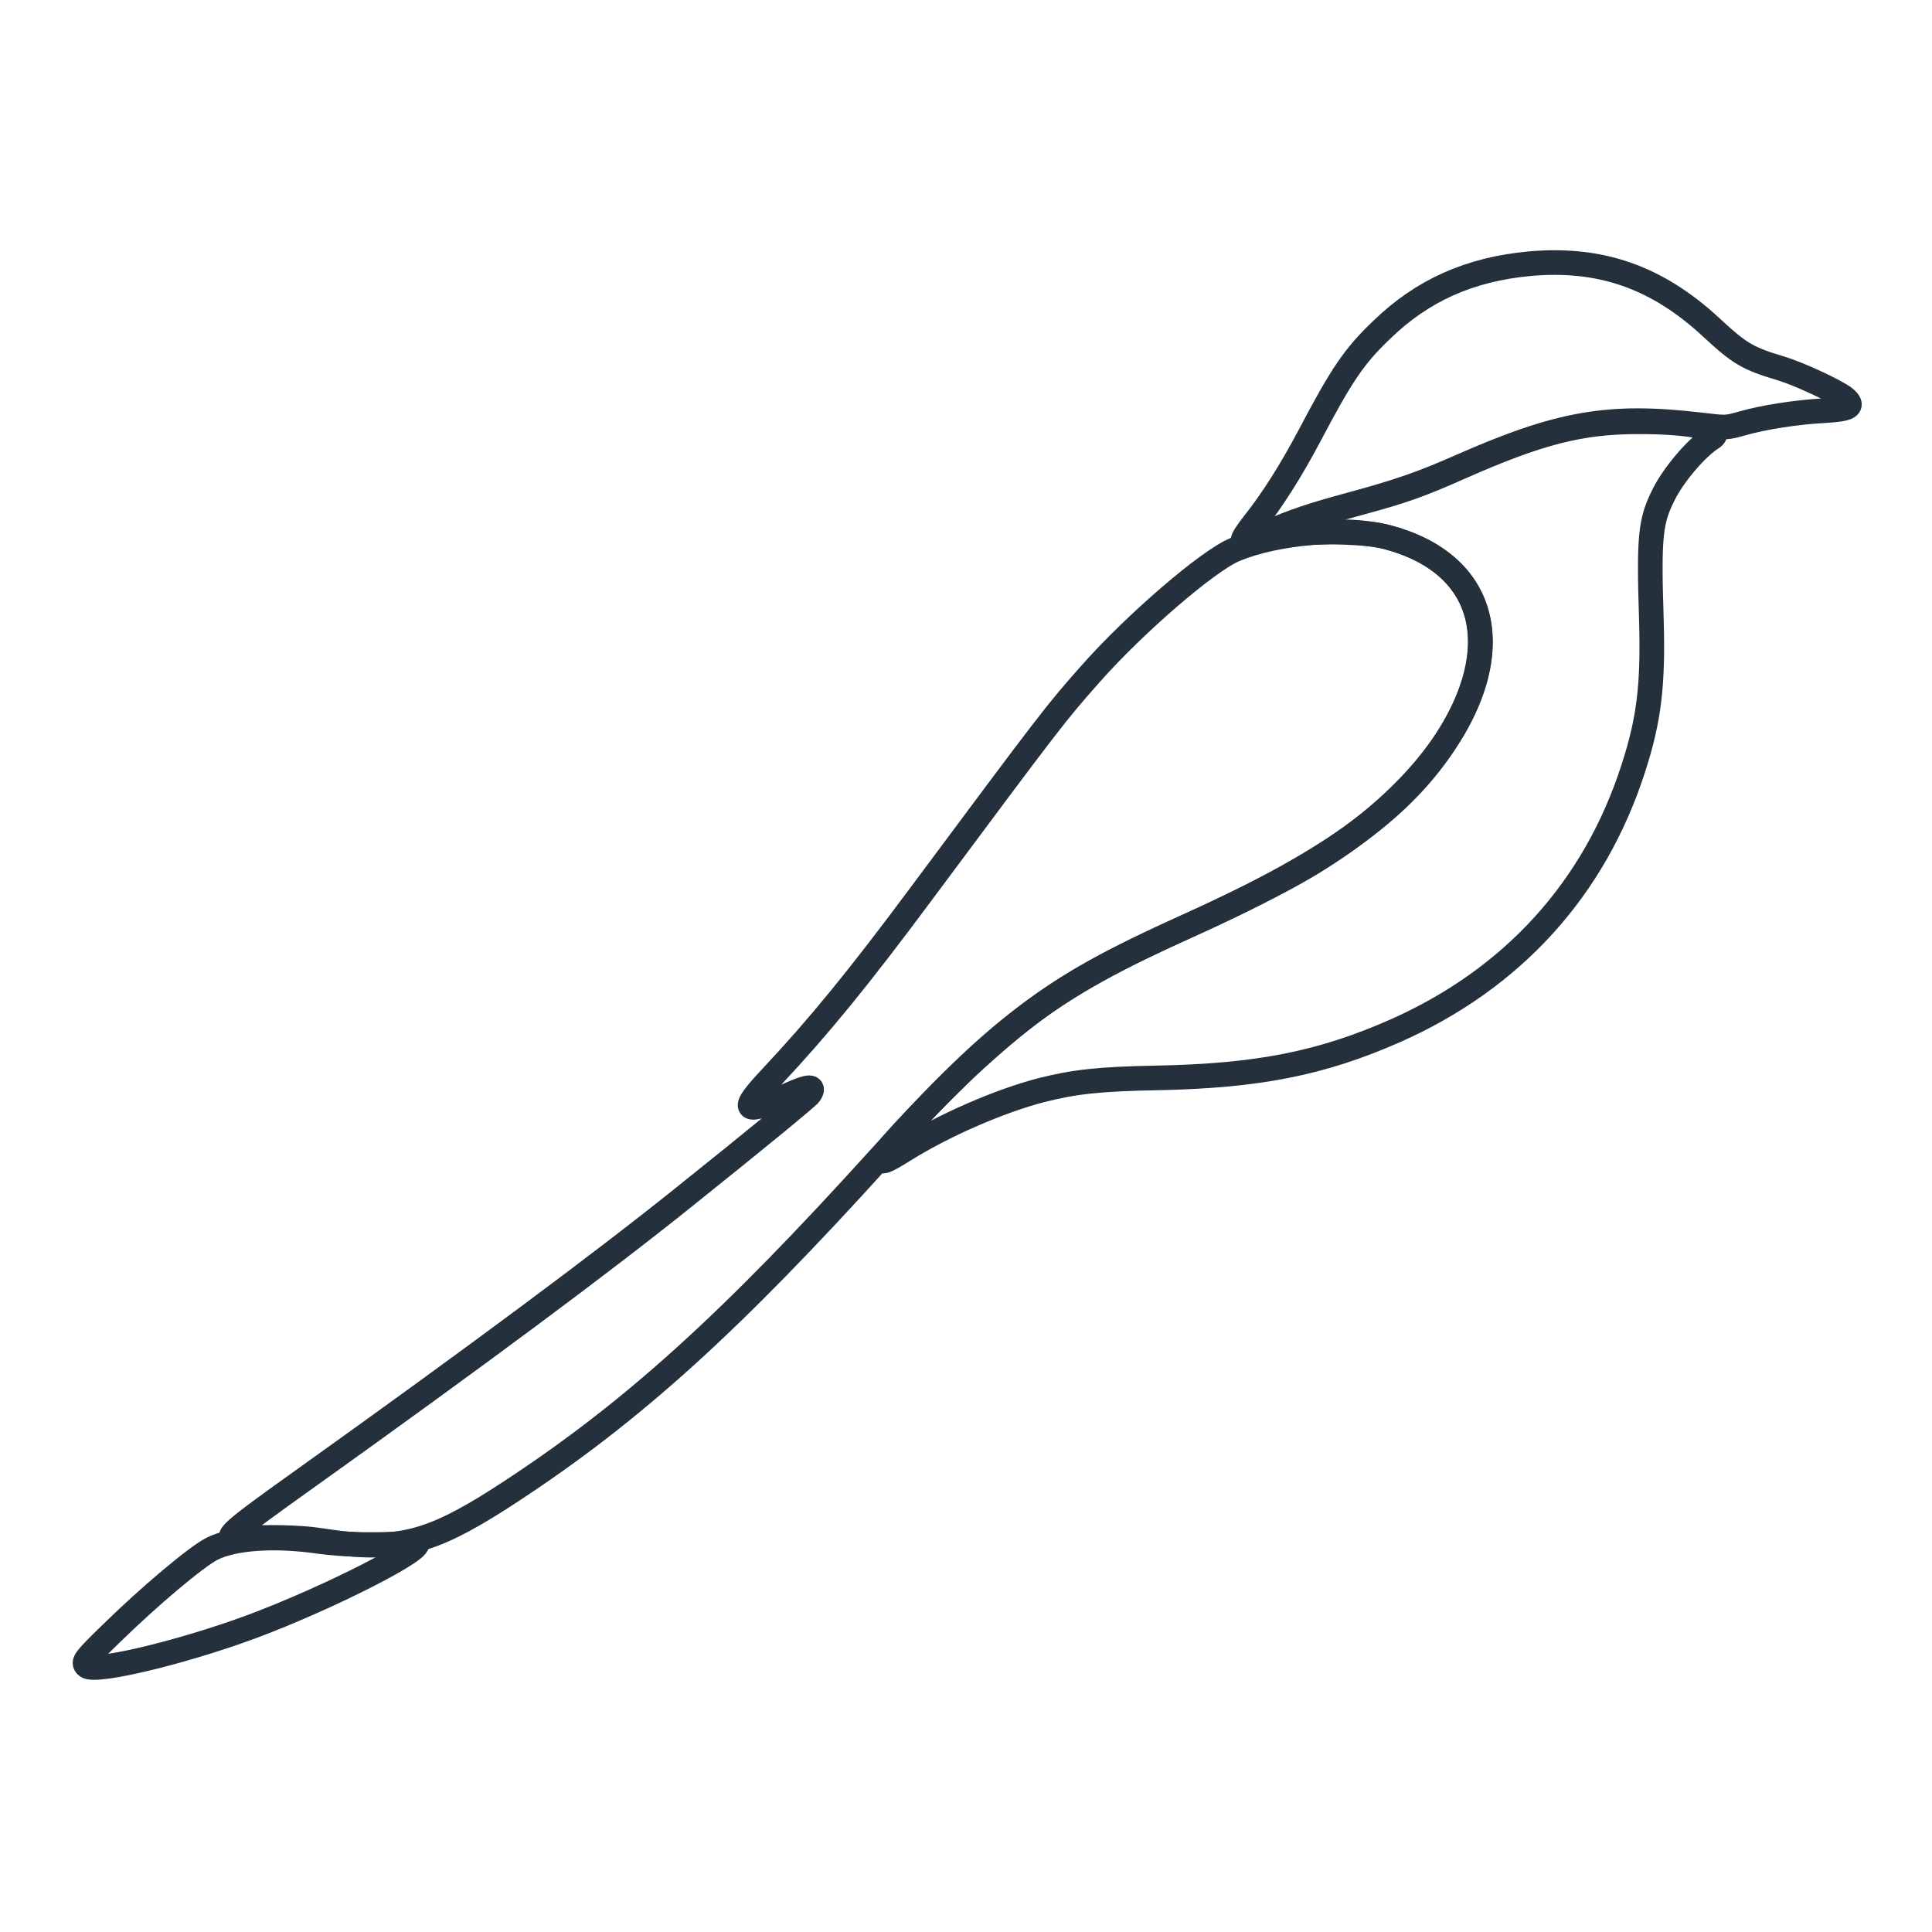
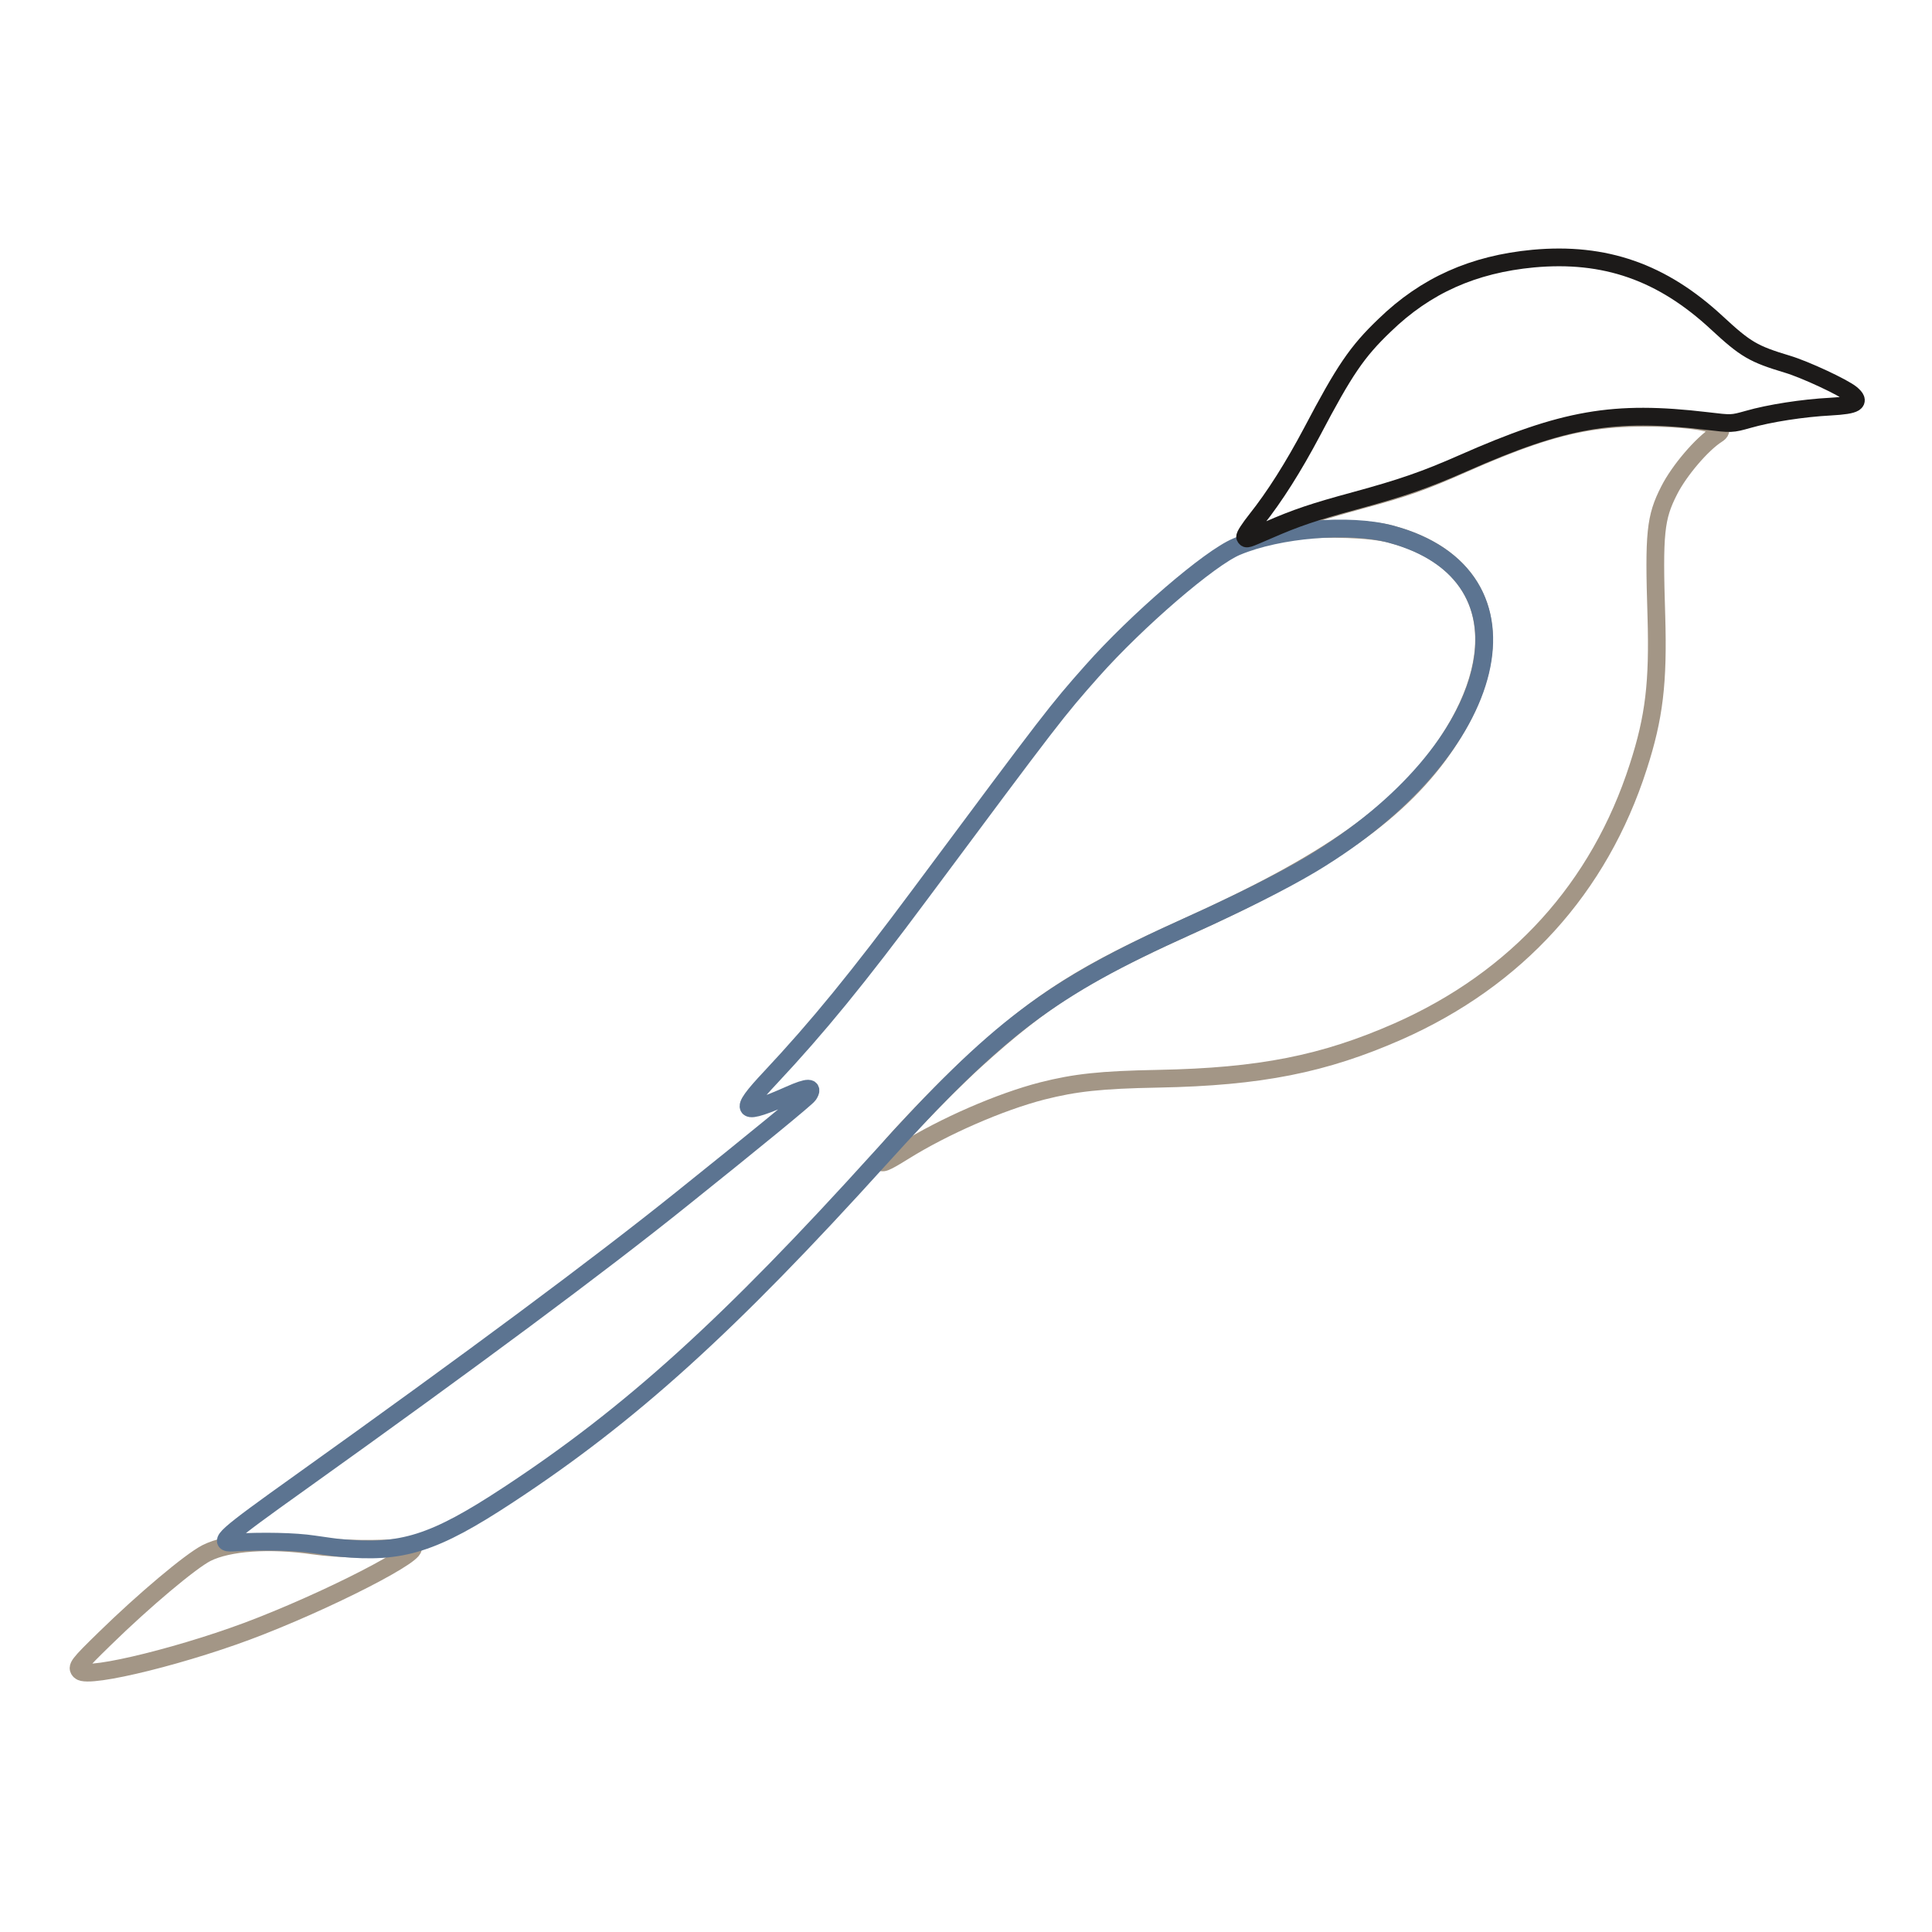
- <svg xmlns="http://www.w3.org/2000/svg" viewBox="206 -23 1098 1098" width="512" height="512">
-   <g fill="none" stroke="#24303C" stroke-width="14.0" stroke-linejoin="round" stroke-linecap="round">
-     <path id="cap" d="M912.5 284.0C912.1 283.4 915.0 279.0 918.8 274.2C929.2 261.1 939.7 244.5 950.3 224.5C968.5 189.9 975.6 179.4 991.2 164.5C1014.4 142.0 1041.2 130.1 1075.0 126.9C1115.4 123.2 1147.7 134.4 1178.7 163.2C1194.9 178.2 1199.2 180.7 1218.5 186.5C1228.5 189.5 1249.9 199.5 1254.4 203.2C1260.0 207.9 1257.2 209.6 1242.8 210.4C1227.2 211.2 1208.1 214.2 1196.3 217.6C1187.0 220.2 1187.0 220.2 1172.8 218.5C1120.3 212.3 1092.4 217.2 1035.3 242.4C1014.0 251.8 1000.6 256.4 974.5 263.5C951.3 269.8 941.4 273.1 925.4 280.1C912.9 285.5 913.4 285.4 912.5 284.0Z" />
-     <path id="body" d="M707.0 635.5C707.0 632.5 740.7 596.9 760.6 578.9C798.3 544.7 821.5 530.1 879.5 503.9C959.1 468.1 1000.9 438.5 1026.5 400.0C1063.3 344.7 1050.3 297.0 994.5 282.3C983.5 279.4 959.1 278.5 940.8 280.4C933.0 281.1 932.0 281.0 932.0 279.6C932.0 276.7 945.2 272.0 979.5 262.6C1003.5 256.1 1013.0 252.7 1036.0 242.5C1080.6 222.8 1104.1 216.8 1136.5 216.7C1167.7 216.6 1186.9 220.8 1178.8 226.0C1170.2 231.4 1157.3 246.6 1151.7 257.7C1143.9 273.0 1143.0 281.5 1144.5 328.7C1145.6 366.1 1143.3 385.7 1134.3 413.5C1112.3 482.0 1065.7 533.3 998.8 562.9C957.0 581.3 921.0 588.5 863.5 589.6C830.9 590.2 816.6 591.8 798.0 596.5C774.3 602.6 742.6 616.4 720.0 630.5C709.2 637.2 707.0 638.1 707.0 635.5Z" />
-     <path id="wing" d="M402.0 854.3C400.1 854.2 393.3 853.2 387.0 852.3C376.6 850.7 358.1 850.3 341.5 851.3C332.2 851.8 336.2 848.2 379.5 817.3C476.2 748.2 547.8 695.0 594.5 657.5C636.1 624.2 665.1 600.4 666.2 598.7C669.2 594.1 666.0 594.0 655.7 598.6C627.9 610.9 625.7 609.1 644.6 589.0C671.4 560.4 693.9 532.9 729.5 485.0C804.2 384.6 806.0 382.3 826.1 359.6C851.3 331.2 892.5 295.7 907.7 289.4C931.5 279.4 971.4 276.1 994.5 282.3C1081.2 305.5 1057.8 403.6 950.1 468.4C933.7 478.2 908.8 490.7 879.5 503.9C802.6 538.6 773.0 560.9 706.5 634.5C621.3 728.7 565.7 779.1 496.7 824.4C454.9 851.9 436.7 857.7 402.0 854.3Z" />
-     <path id="tip" d="M255.2 923.8C253.0 921.6 253.9 920.3 269.2 905.4C291.3 883.8 317.5 861.8 326.5 857.2C338.9 851.0 361.9 849.4 387.0 853.0C401.4 855.1 424.4 855.4 440.0 853.8C456.0 852.1 404.8 879.6 357.0 898.4C317.1 914.2 259.8 928.4 255.2 923.8Z" />
+ <svg xmlns="http://www.w3.org/2000/svg" viewBox="210 -19 1090 1090" width="512" height="512">
+   <g fill="none" stroke-width="10.0" stroke-linejoin="round" stroke-linecap="round">
+     <path id="body" stroke="#A39686" d="M707.0 635.5C707.0 632.5 740.7 596.9 760.6 578.9C798.3 544.7 821.5 530.1 879.5 503.9C959.1 468.1 1000.9 438.5 1026.5 400.0C1063.3 344.7 1050.3 297.0 994.5 282.3C983.5 279.4 959.1 278.5 940.8 280.4C933.0 281.1 932.0 281.0 932.0 279.6C932.0 276.7 945.2 272.0 979.5 262.6C1003.5 256.1 1013.0 252.7 1036.0 242.5C1080.6 222.8 1104.1 216.8 1136.5 216.7C1167.7 216.6 1186.9 220.8 1178.8 226.0C1170.2 231.4 1157.3 246.6 1151.7 257.7C1143.9 273.0 1143.0 281.5 1144.5 328.7C1145.6 366.1 1143.3 385.7 1134.3 413.5C1112.3 482.0 1065.7 533.3 998.8 562.9C957.0 581.3 921.0 588.5 863.5 589.6C830.9 590.2 816.6 591.8 798.0 596.5C774.3 602.6 742.6 616.4 720.0 630.5C709.2 637.2 707.0 638.1 707.0 635.5Z" />
+     <path id="tip" stroke="#A39686" d="M255.2 923.8C253.0 921.6 253.9 920.3 269.2 905.4C291.3 883.8 317.5 861.8 326.5 857.2C338.9 851.0 361.9 849.4 387.0 853.0C401.4 855.1 424.4 855.4 440.0 853.8C456.0 852.1 404.8 879.6 357.0 898.4C317.1 914.2 259.8 928.4 255.2 923.8Z" />
+     <path id="wing" stroke="#5C7491" d="M402.0 854.3C400.1 854.2 393.3 853.2 387.0 852.3C376.6 850.7 358.1 850.3 341.5 851.3C332.2 851.8 336.2 848.2 379.5 817.3C476.2 748.2 547.8 695.0 594.5 657.5C636.1 624.2 665.1 600.4 666.2 598.7C669.2 594.1 666.0 594.0 655.7 598.6C627.9 610.9 625.7 609.1 644.6 589.0C671.4 560.4 693.9 532.9 729.5 485.0C804.2 384.6 806.0 382.3 826.1 359.6C851.3 331.2 892.5 295.7 907.7 289.4C931.5 279.4 971.4 276.1 994.5 282.3C1081.2 305.5 1057.8 403.6 950.1 468.4C933.7 478.2 908.8 490.7 879.5 503.9C802.6 538.6 773.0 560.9 706.5 634.5C621.3 728.7 565.7 779.1 496.7 824.4C454.9 851.9 436.7 857.7 402.0 854.3Z" />
+     <path id="cap" stroke="#1C1A19" d="M912.5 284.0C912.1 283.4 915.0 279.0 918.8 274.2C929.2 261.1 939.7 244.5 950.3 224.5C968.5 189.9 975.6 179.4 991.2 164.5C1014.4 142.0 1041.2 130.1 1075.0 126.9C1115.4 123.2 1147.7 134.4 1178.7 163.2C1194.9 178.2 1199.2 180.7 1218.5 186.5C1228.5 189.5 1249.9 199.5 1254.4 203.2C1260.0 207.9 1257.2 209.6 1242.8 210.4C1227.2 211.2 1208.1 214.2 1196.3 217.6C1187.0 220.2 1187.0 220.2 1172.8 218.5C1120.3 212.3 1092.4 217.2 1035.3 242.4C1014.0 251.8 1000.6 256.4 974.5 263.5C951.3 269.8 941.4 273.1 925.4 280.1C912.9 285.5 913.4 285.4 912.5 284.0Z" />
  </g>
</svg>
